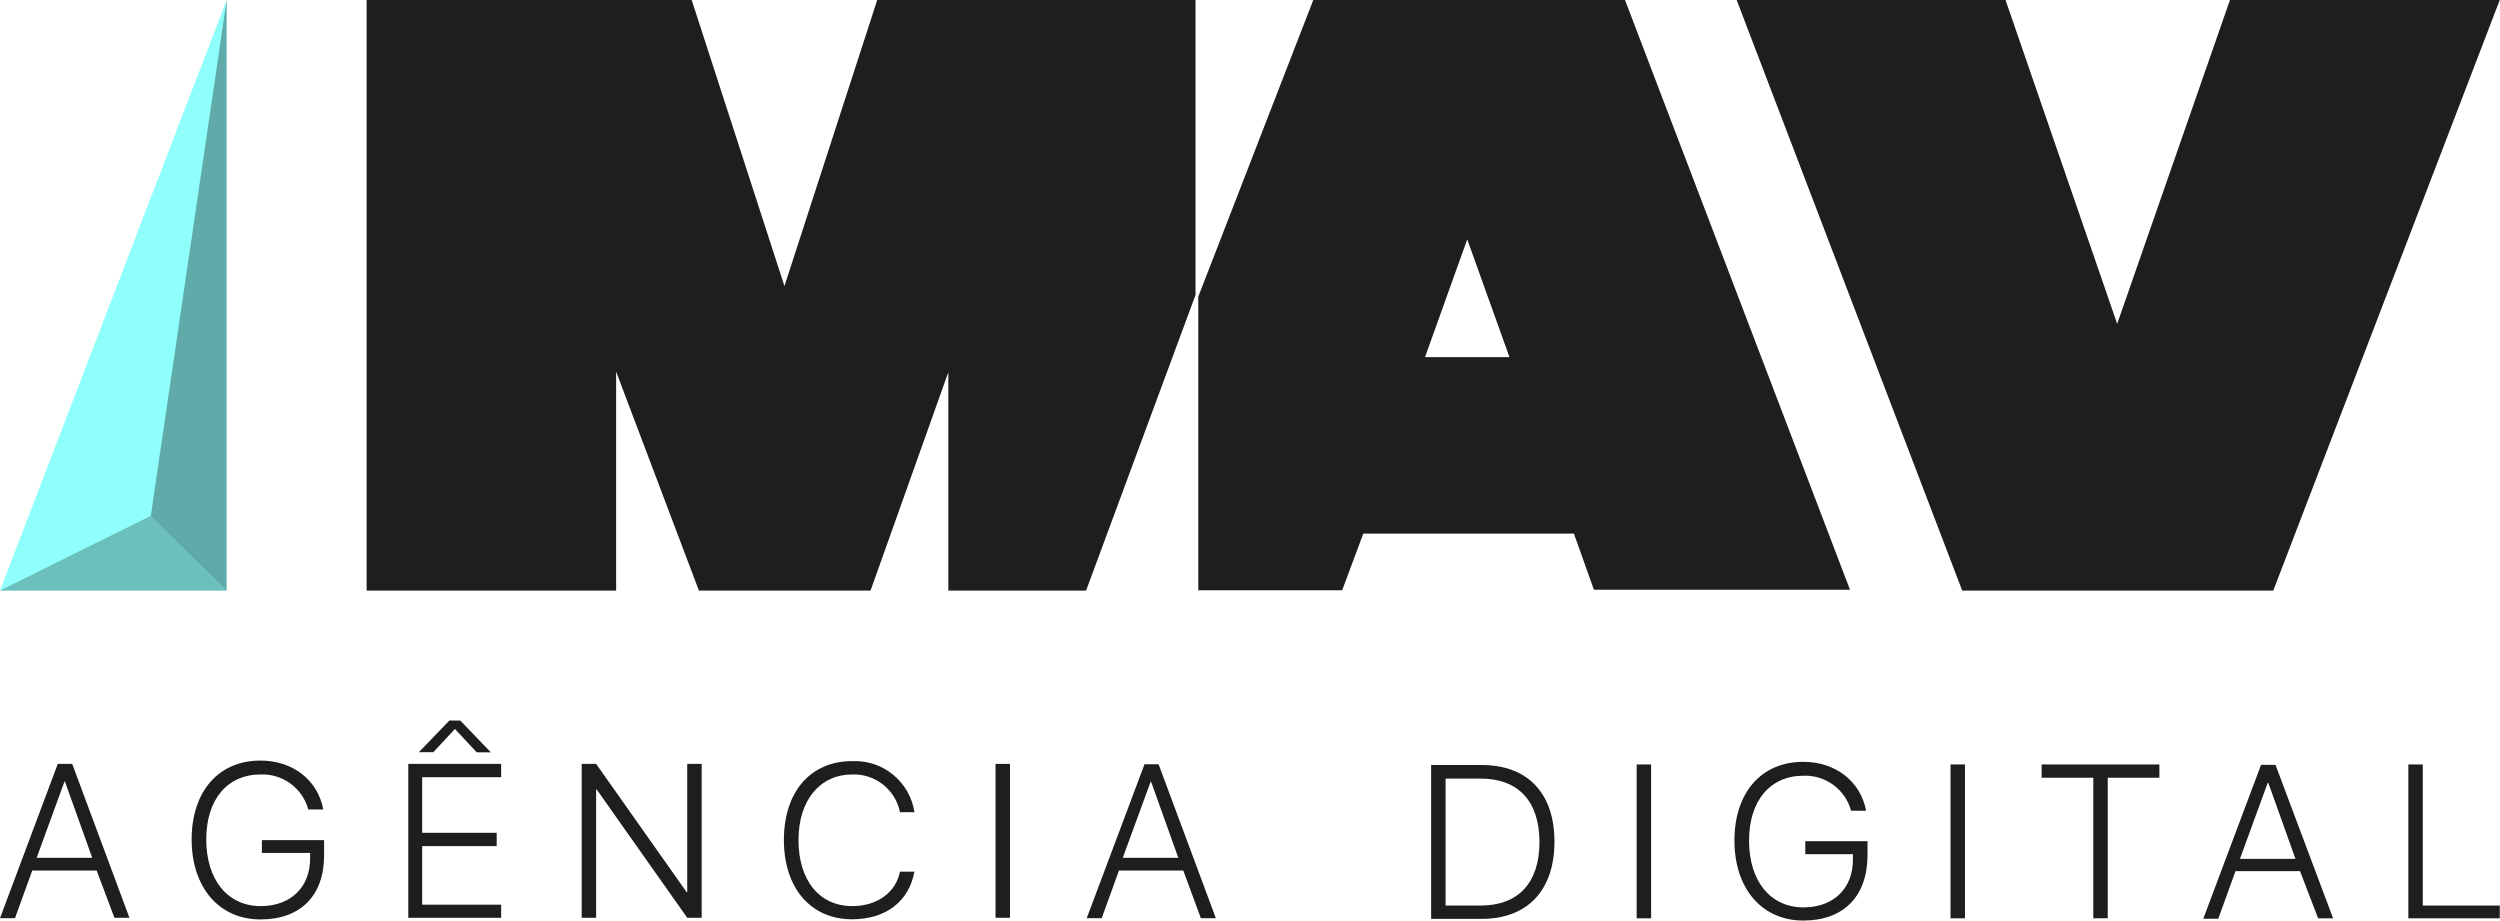
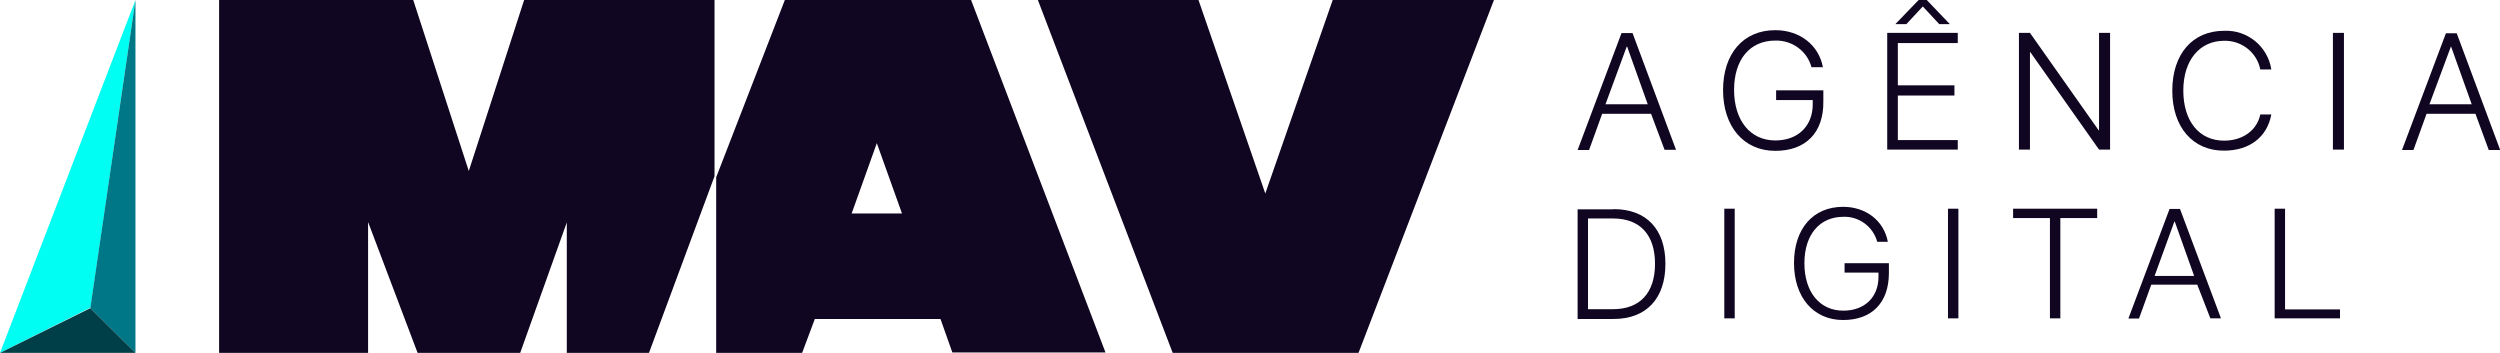
- <svg xmlns="http://www.w3.org/2000/svg" width="315.03" height="116" viewBox="0 0 315.03 116">
-   <g id="Camada_2" data-name="Camada 2">
-     <g id="Camada_1-2" data-name="Camada 1">
-       <g>
+ <svg xmlns="http://www.w3.org/2000/svg" version="1.1" id="Camada_1" x="0px" y="0px" viewBox="0 0 1201.5 169.6" style="enable-background:new 0 0 1201.5 169.6;" xml:space="preserve">
+   <style type="text/css">
+ 	.st0{fill:#100621;}
+ 	.st1{fill:#00FFF2;}
+ 	.st2{fill:#007787;}
+ 	.st3{fill:#003F47;}
+ </style>
+   <g id="Camada_2_00000129184057165873499500000018059181598897671552_">
+     <g id="Camada_1-2">
+       <g id="Camada_3">
        <g>
-           <polygon points="110.54 0 98.85 36.05 87.16 0 46.2 0 46.2 74.42 77.64 74.42 77.64 46.83 88.07 74.42 109.7 74.42 119.5 46.9 119.5 74.42 136.86 74.42 150.65 37.17 150.65 0 110.54 0" style="fill: #1e1e1e" />
-           <path d="M204.77,0H165.49L151,37.38v37h18.13l2.66-7.14h26.54l2.52,7.07h32.27Zm-25.2,45,5.32-14.84L190.21,45Z" style="fill: #1e1e1e" />
-           <path d="M252.72,0l14.07,40.81L281,0h34L286.46,74.42h-39.2L218.84,0Z" style="fill: #1e1e1e" />
-           <path d="M28.56,74.42V0L0,74.42Z" style="fill: #8ffffc" />
-           <g style="opacity: 0.33">
-             <path d="M28.56,74.42V0L19,65Z" />
+           <polygon class="st0" points="251.9,0 225.3,82.2 198.6,0 105.3,0 105.3,169.6 176.9,169.6 176.9,106.7 200.7,169.6 250,169.6       272.4,106.9 272.4,169.6 311.9,169.6 343.4,84.7 343.4,0     " />
+           <path class="st0" d="M466.7,0h-89.5l-33,85.2v84.4h41.3l6.1-16.3H452l5.7,16.1h73.6L466.7,0z M409.3,102.6l12.1-33.8l12.1,33.8      H409.3L409.3,102.6z" />
+           <path class="st0" d="M576,0l32.1,93l32.4-93H718l-65.1,169.6h-89.3L498.8,0H576L576,0z" />
+           <g>
+             <path class="st1" d="M43.5,147.8L65.1,0L0,169.6L43.5,147.8L43.5,147.8z" />
+             <path class="st2" d="M65.1,169.6V0L43.4,148.1L65.1,169.6L65.1,169.6z" />
+             <path class="st3" d="M65.1,169.6l-21.7-21.5L0,169.6H65.1z" />
          </g>
-           <path d="M28.56,74.42,19,65,0,74.42Z" style="isolation: isolate;opacity: 0.25" />
        </g>
-         <path d="M12.18,109.7H4.06l-2.17,6H0L7.28,96.26H9.1l7.21,19.39H14.42Zm-7.56-1.61h7L8.19,98.5H8.12Z" style="fill: #1e1e1e" />
-         <path d="M32.83,115.86c-5.25,0-8.68-4.06-8.68-10.08s3.36-9.94,8.68-9.94c4.06,0,7.21,2.45,7.91,6.16H38.85a6,6,0,0,0-6-4.41c-4.2,0-6.86,3.15-6.86,8.19s2.66,8.4,6.86,8.4c3.78,0,6.23-2.38,6.23-6v-.7H33v-1.61h7.84v1.82C40.88,112.85,37.87,115.86,32.83,115.86Z" style="fill: #1e1e1e" />
-         <path d="M63.15,115.65H51.45V96.26h11.7v1.68H53.2v7h9.39v1.68H53.2V114h9.95ZM58,90.8l3.85,4H60.07l-2.74-2.94h0L54.6,94.79H52.78l3.85-4Z" style="fill: #1e1e1e" />
-         <path d="M73.3,115.65V96.26h1.82l11.41,16.17h.07V96.26h1.82v19.39H86.6L75.19,99.48h-.07v16.17Z" style="fill: #1e1e1e" />
-         <path d="M98.78,105.85c0-6.09,3.36-9.94,8.61-9.94a7.58,7.58,0,0,1,7.84,6.44h-1.82a5.93,5.93,0,0,0-6-4.76c-4.06,0-6.79,3.22-6.79,8.26s2.59,8.33,6.79,8.33c3.08,0,5.46-1.68,6-4.34h1.82c-.7,3.78-3.64,6-7.84,6C102.21,115.86,98.78,111.94,98.78,105.85Z" style="fill: #1e1e1e" />
-         <path d="M125.45,115.65V96.26h1.82v19.39Z" style="fill: #1e1e1e" />
-         <path d="M149.11,109.7H141l-2.17,6h-1.89l7.28-19.39H146l7.21,19.39h-1.89Zm-7.63-1.61h7l-3.43-9.59H145Z" style="fill: #1e1e1e" />
-         <path d="M186.71,96.4c5.81,0,9.17,3.57,9.17,9.66s-3.36,9.73-9.17,9.73h-6.37V96.4Zm-4.55,17.71h4.41c4.76,0,7.42-2.87,7.42-8s-2.66-8-7.42-8h-4.41Z" style="fill: #1e1e1e" />
-         <path d="M206.24,115.72V96.33h1.82v19.39Z" style="fill: #1e1e1e" />
-         <path d="M227.24,116c-5.25,0-8.68-4.06-8.68-10.08S221.92,96,227.24,96c4.06,0,7.21,2.45,7.91,6.16h-1.89a6,6,0,0,0-6-4.41c-4.2,0-6.86,3.15-6.86,8.19s2.66,8.4,6.86,8.4c3.78,0,6.23-2.38,6.23-6v-.7h-6V106h7.84v1.82C235.29,113,232.28,116,227.24,116Z" style="fill: #1e1e1e" />
-         <path d="M245.79,115.72V96.33h1.82v19.39Z" style="fill: #1e1e1e" />
-         <path d="M263.78,115.72V98h-6.51V96.33h14.84V98H265.6v17.71Z" style="fill: #1e1e1e" />
-         <path d="M289.83,109.77H281.7l-2.17,6h-1.89l7.28-19.39h1.82L294,115.72h-1.89Zm-7.57-1.54h7l-3.43-9.59h-.07Z" style="fill: #1e1e1e" />
-         <path d="M315,115.72H303.48V96.33h1.82v17.78H315v1.61Z" style="fill: #1e1e1e" />
      </g>
    </g>
  </g>
+   <g>
+     <g>
+       <path class="st0" d="M793.5,54.7H770l-6.3,17.4h-5.5l21.1-56.2h5.3l20.9,56.1h-5.5L793.5,54.7z M771.6,50.1h20.3l-9.9-27.7h-0.2    L771.6,50.1z" />
+       <path class="st0" d="M853.2,72.5c-15.2,0-25.1-11.7-25.1-29.2s9.7-28.8,25.1-28.8c11.7,0,20.9,7.1,22.9,17.8h-5.5    c-2.1-7.8-9.3-13-17.4-12.8c-12.2,0-19.8,9.1-19.8,23.7s7.7,24.3,19.8,24.3c10.9,0,18-6.9,18-17.4v-2h-17.6v-4.7h22.7v5.3    C876.5,63.8,867.8,72.5,853.2,72.5z" />
+       <path class="st0" d="M940.9,71.9h-33.9V15.8h33.9v4.9h-28.8v20.3h27.2v4.9h-27.2v21.4h28.8V71.9z M926,0l11.1,11.6H932l-7.9-8.5    l0,0l-7.9,8.5h-5.3L922.1,0L926,0z" />
+       <path class="st0" d="M970.3,71.9V15.8h5.3l33,46.8h0.2V15.8h5.3v56.1h-5.3l-33-46.8h-0.2v46.8H970.3z" />
+       <path class="st0" d="M1044,43.6c0-17.6,9.7-28.8,24.9-28.8c11.2-0.5,21,7.5,22.7,18.6h-5.3c-1.6-8.2-9-14-17.4-13.8    c-11.7,0-19.6,9.3-19.6,23.9s7.5,24.1,19.6,24.1c8.9,0,15.8-4.9,17.4-12.6h5.3c-2,10.9-10.5,17.4-22.7,17.4    C1054,72.5,1044,61.2,1044,43.6z" />
+       <path class="st0" d="M1121.2,71.9V15.8h5.3v56.1H1121.2z" />
+       <path class="st0" d="M1189.7,54.7h-23.5l-6.3,17.4h-5.5l21.1-56.1h5.2l20.9,56.1h-5.5L1189.7,54.7z M1167.6,50.1h20.3l-9.9-27.7    h-0.1L1167.6,50.1z" />
+     </g>
+     <g>
+       <path class="st0" d="M775.5,100.5c15.8,0,24.9,9.7,24.9,26.3s-9.1,26.5-24.9,26.5h-17.3v-52.7H775.5z M763.2,148.6h12    c12.9,0,20.2-7.8,20.2-21.8s-7.2-21.8-20.2-21.8h-12V148.6z" />
+       <path class="st0" d="M828.7,153v-52.7h5V153H828.7z" />
+       <path class="st0" d="M885.8,153.8c-14.3,0-23.6-11-23.6-27.4s9.1-27,23.6-27c11,0,19.6,6.7,21.5,16.8h-5.1    c-2-7.3-8.8-12.3-16.3-12c-11.4,0-18.7,8.6-18.7,22.3s7.2,22.8,18.7,22.8c10.3,0,16.9-6.5,16.9-16.3V131h-16.3v-4.5h21.3v5    C907.7,145.6,899.5,153.8,885.8,153.8z" />
+       <path class="st0" d="M936.2,153v-52.7h5V153H936.2z" />
+       <path class="st0" d="M985.2,153v-48.2h-17.7v-4.5h40.4v4.5h-17.7V153L985.2,153z" />
+       <path class="st0" d="M1056,136.8h-22.1l-5.9,16.3h-5.1l19.8-52.7h5l19.7,52.6h-5.1L1056,136.8z M1035.5,132.6h19l-9.3-26.1h-0.2    L1035.5,132.6z" />
+       <path class="st0" d="M1124.5,153h-31.3v-52.7h5v48.4h26.4V153z" />
+     </g>
+   </g>
</svg>
